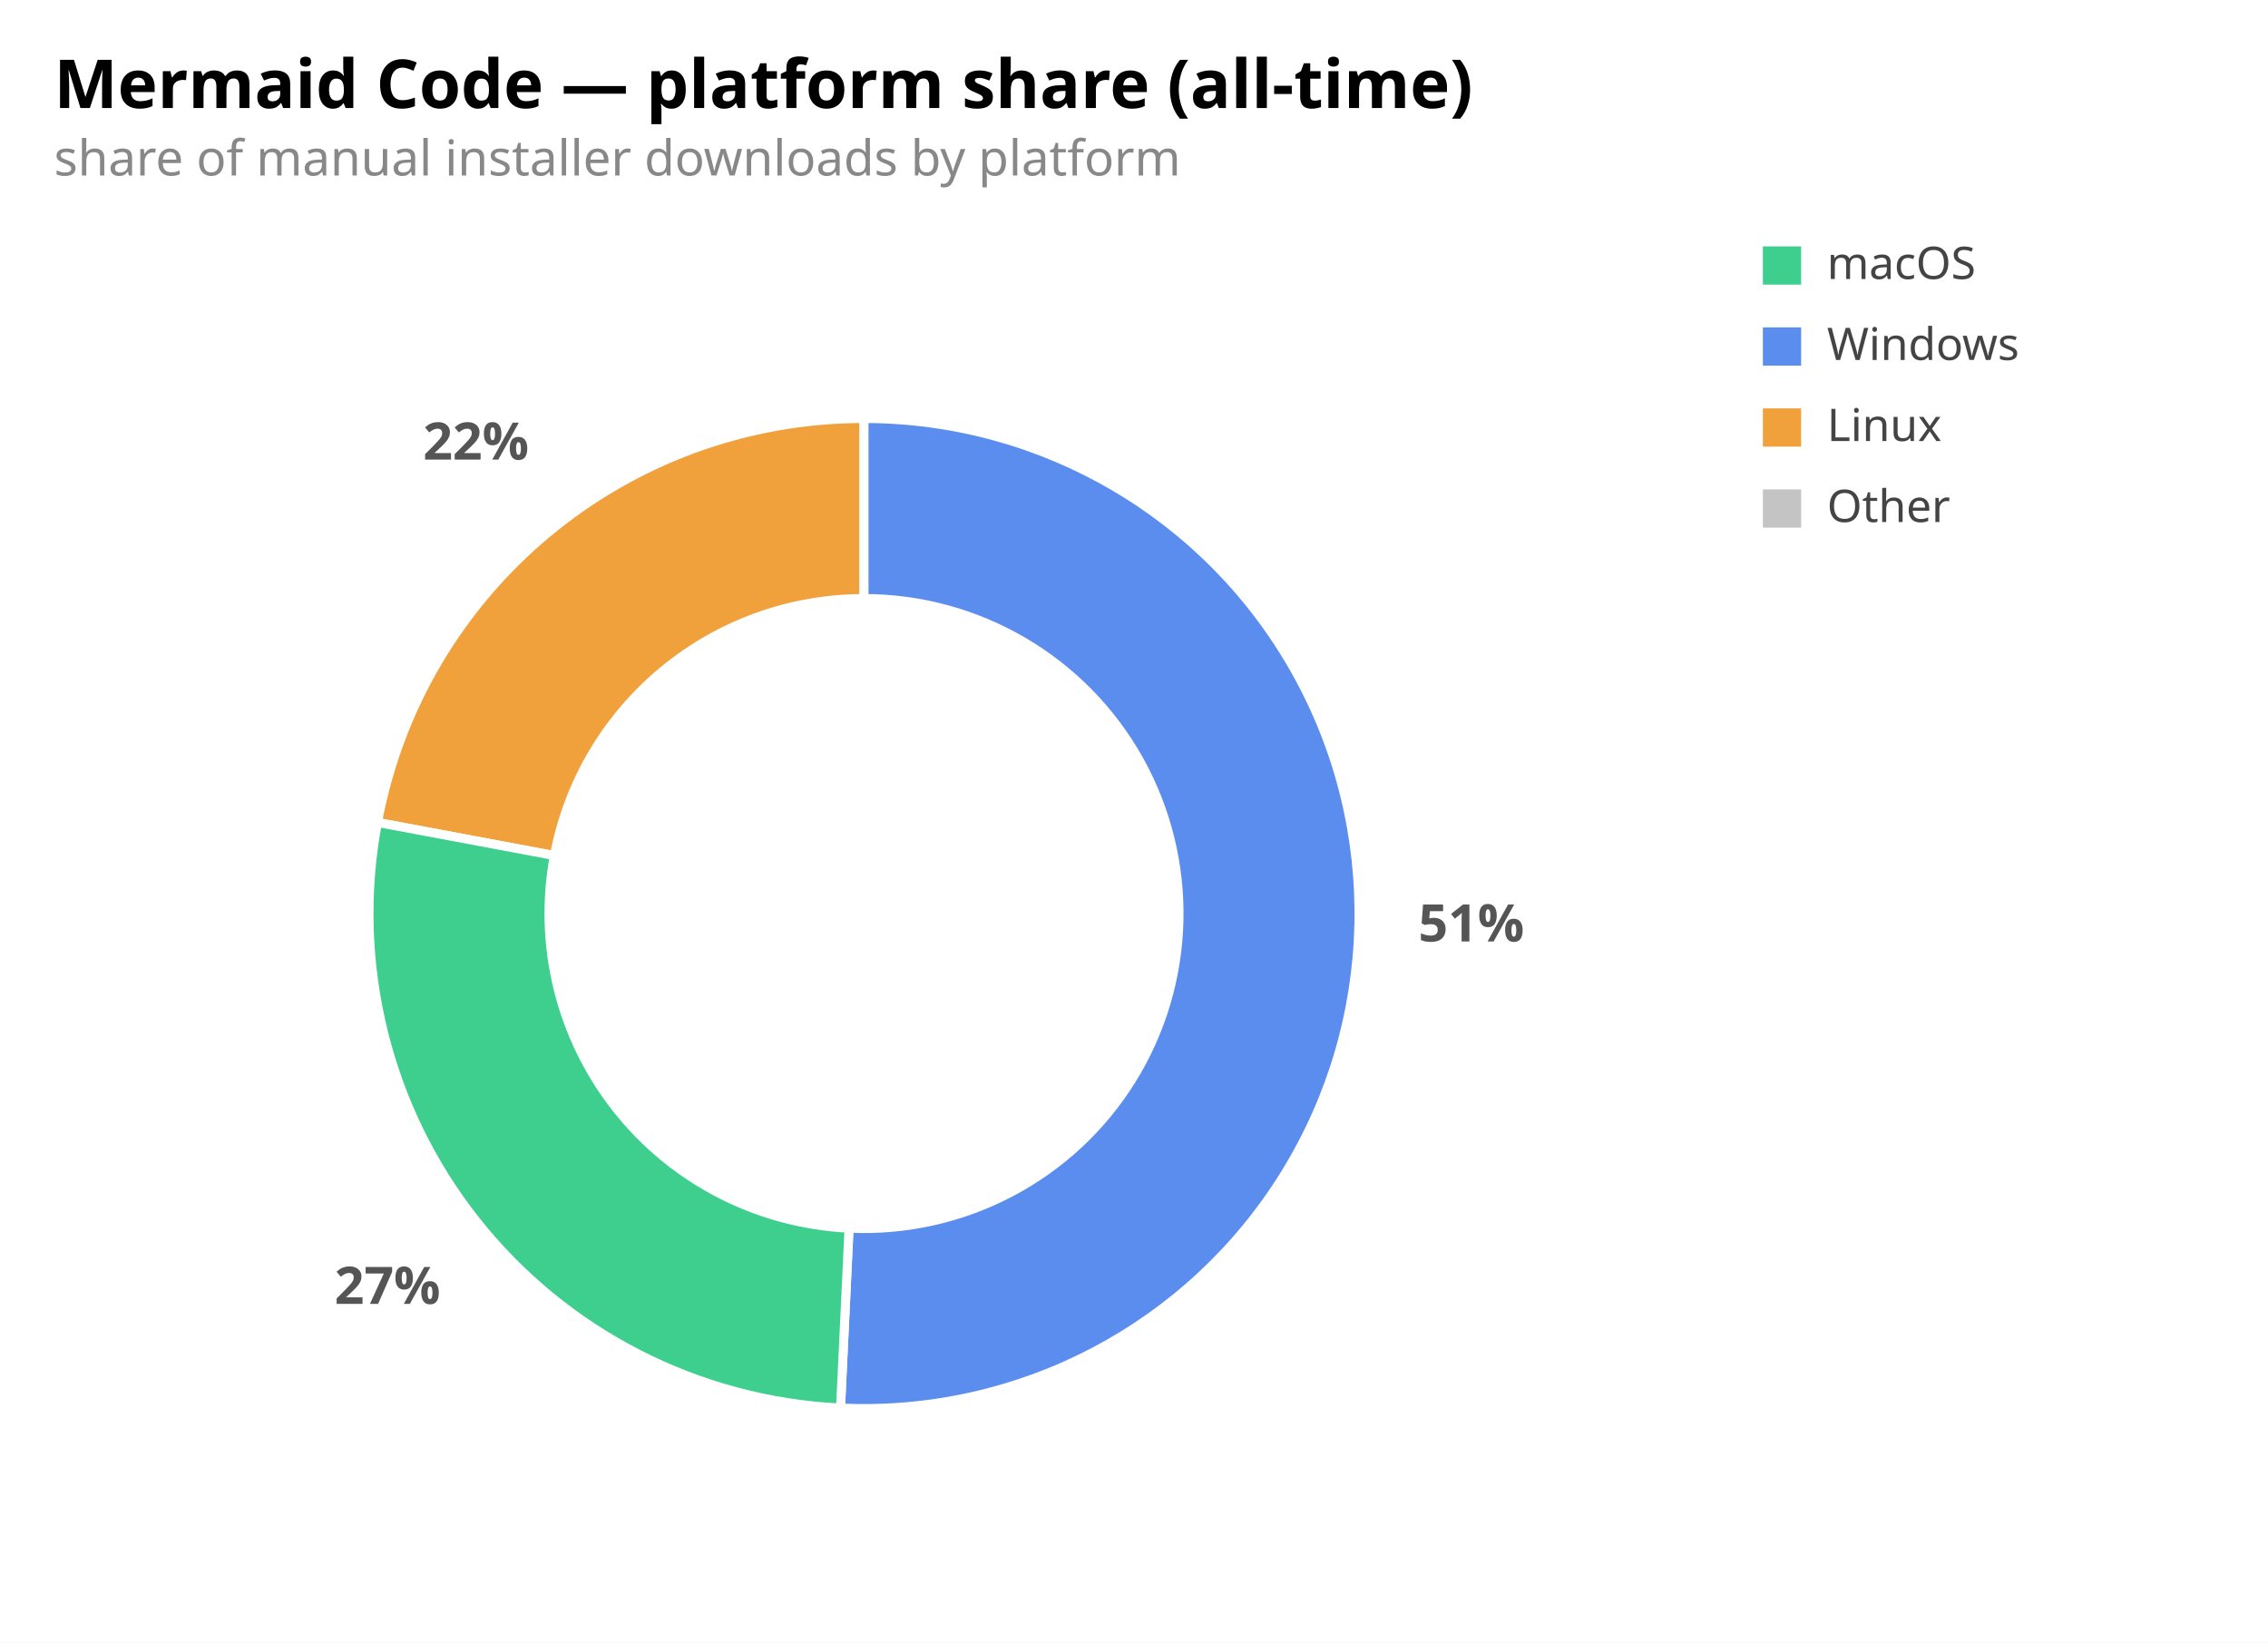
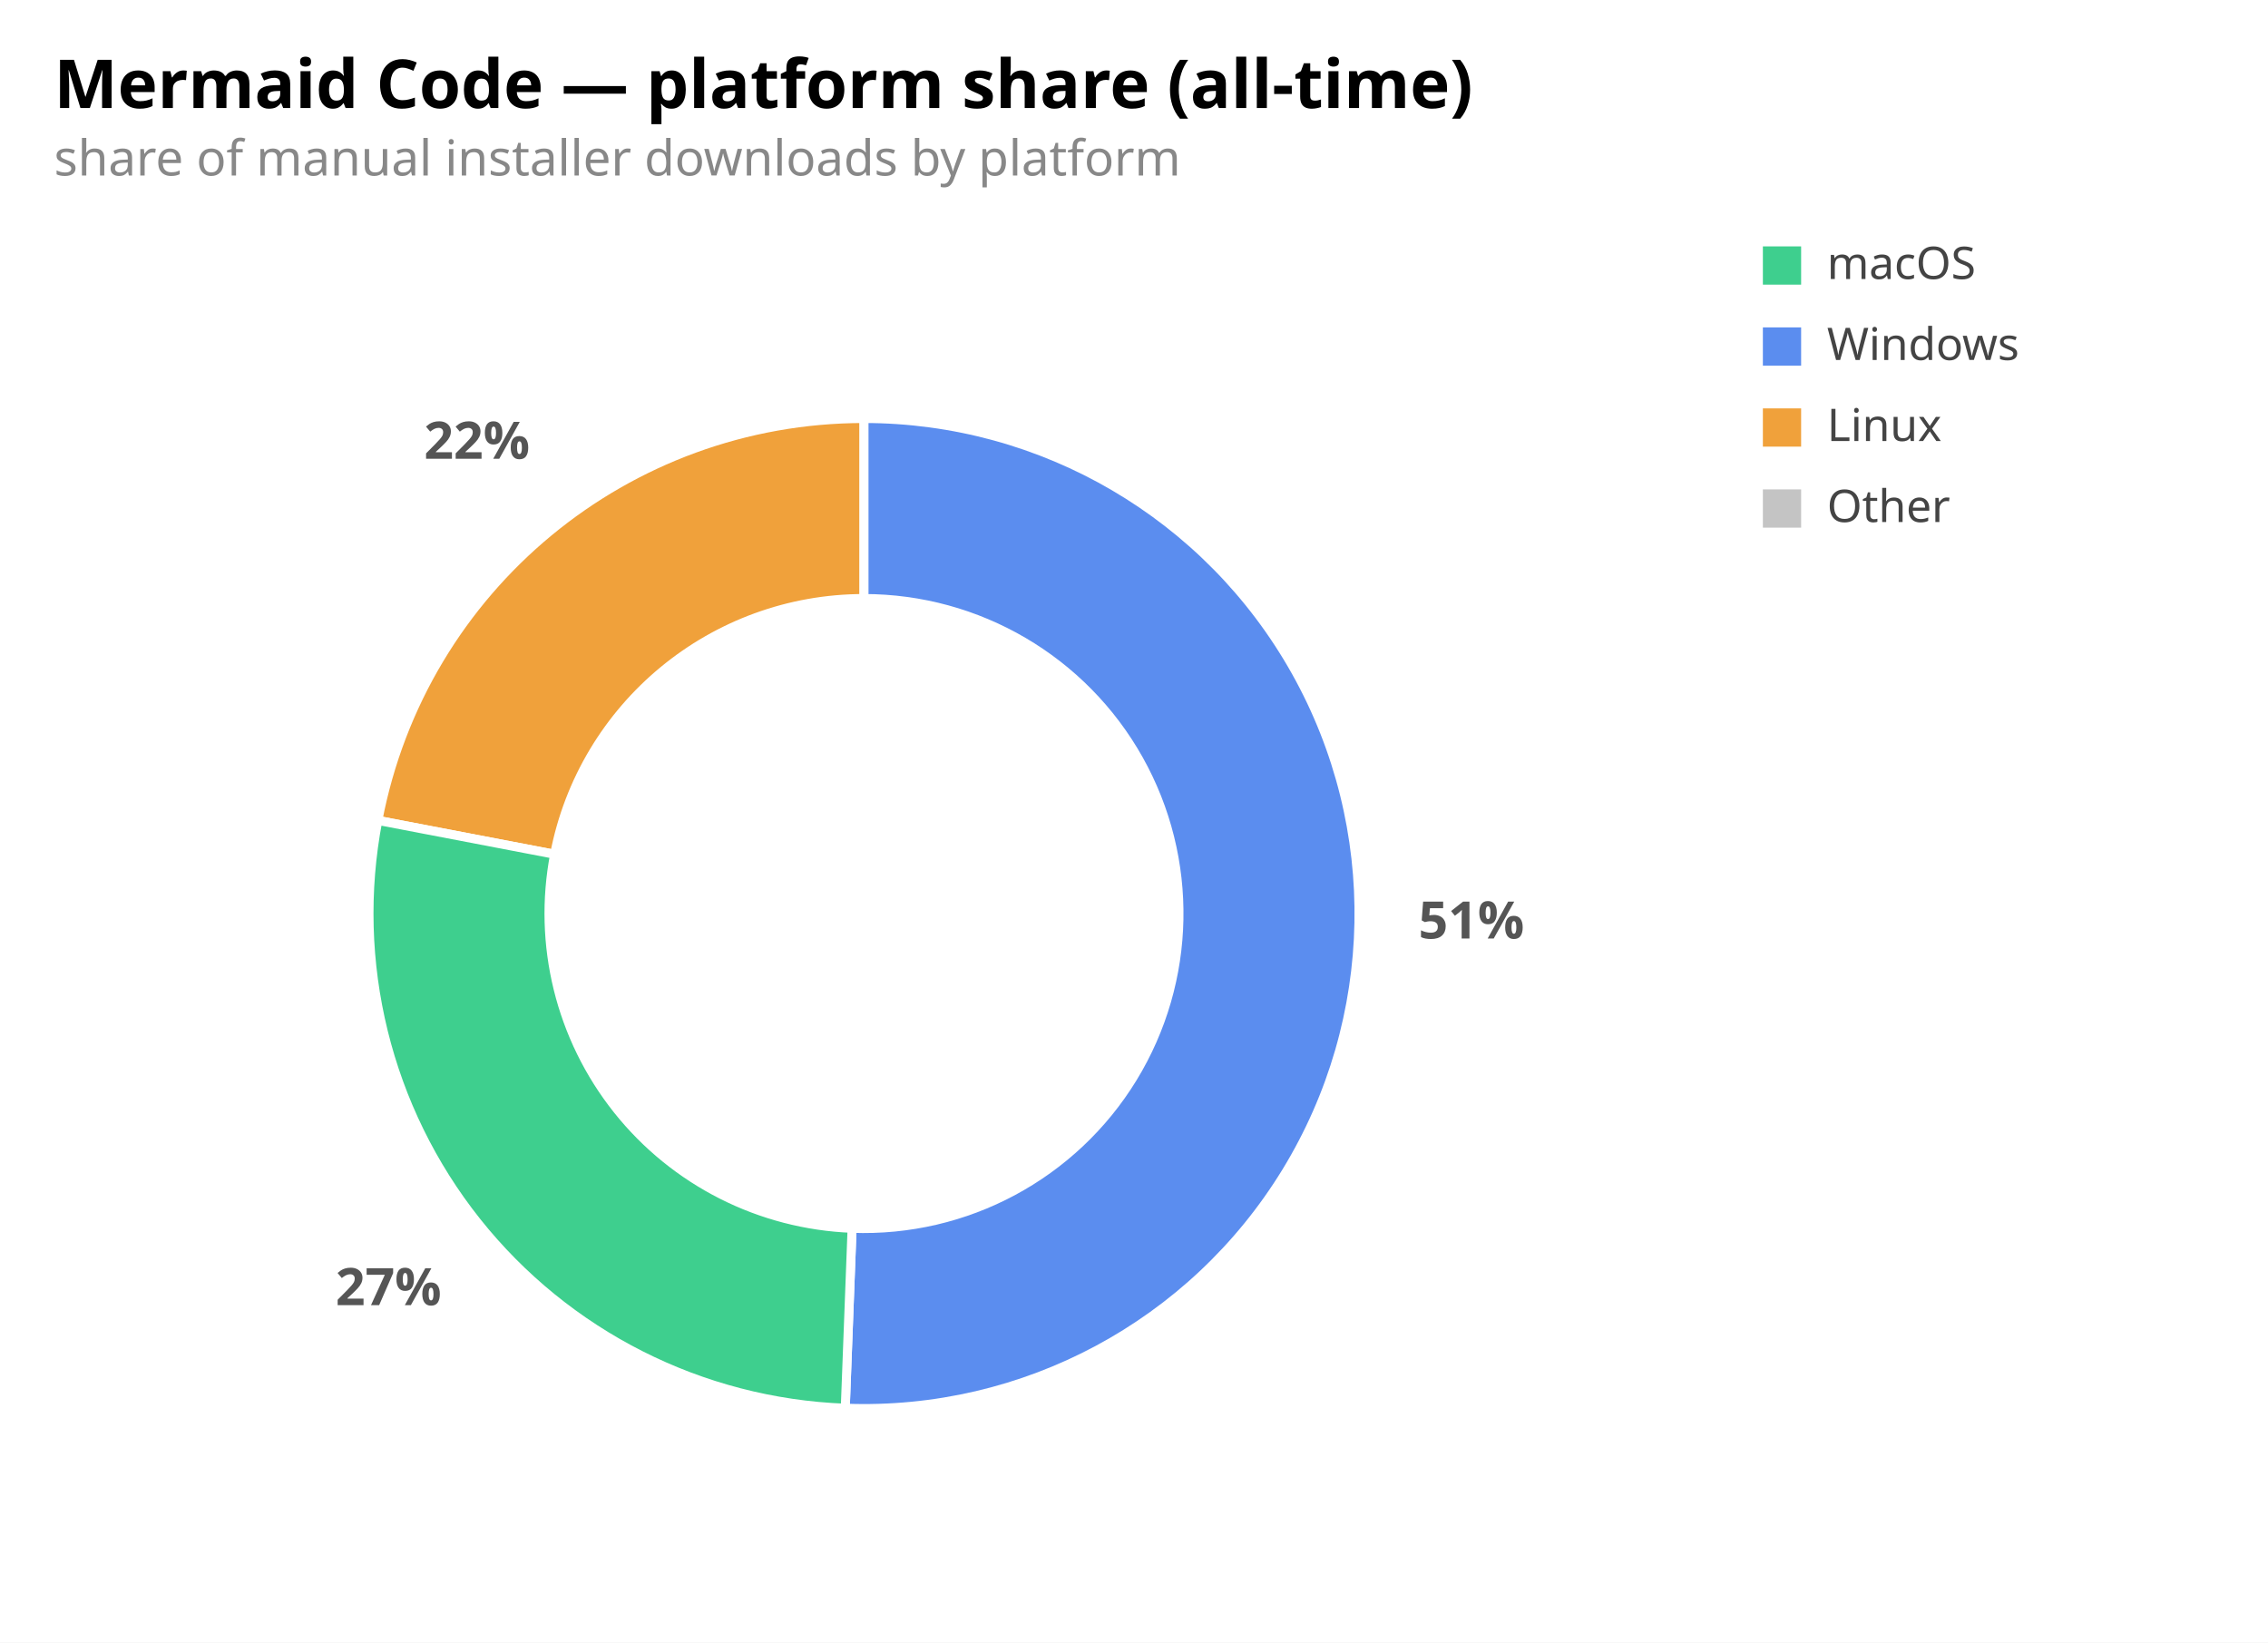
<svg xmlns="http://www.w3.org/2000/svg" version="1.1" class="marks" width="504" height="365" viewBox="0 0 504 365">
  <rect width="504" height="365" fill="white" />
  <g fill="none" stroke-miterlimit="4" transform="translate(12,53)">
    <g class="mark-group role-frame root" role="graphics-object" aria-roledescription="group mark container">
      <g transform="translate(0,0)">
        <path class="background" aria-hidden="true" d="M0,0h360v300h-360Z" />
        <g>
          <g class="mark-arc role-mark layer_0_marks" role="graphics-object" aria-roledescription="arc mark container">
-             <path aria-label="downloads: 73; platform: Linux" role="graphics-symbol" aria-roledescription="arc mark" transform="translate(180,150)" d="M0,-110A110,110,0,0,0,-108.121,-20.243L-68.805,-12.882A70,70,0,0,1,0,-70Z" fill="#f0a13b" stroke="white" stroke-width="2" />
-             <path aria-label="downloads: 168; platform: Windows" role="graphics-symbol" aria-roledescription="arc mark" transform="translate(180,150)" d="M-5.218,109.876A110,110,0,1,0,0,-110L0,-70A70,70,0,1,1,-3.321,69.921Z" fill="#5b8def" stroke="white" stroke-width="2" />
-             <path aria-label="downloads: 90; platform: macOS" role="graphics-symbol" aria-roledescription="arc mark" transform="translate(180,150)" d="M-108.121,-20.243A110,110,0,0,0,-5.218,109.876L-3.321,69.921A70,70,0,0,1,-68.805,-12.882Z" fill="#3ecf8e" stroke="white" stroke-width="2" />
+             <path aria-label="downloads: 73; platform: Linux" role="graphics-symbol" aria-roledescription="arc mark" transform="translate(180,150)" d="M0,-110A110,110,0,0,0,-108.036,-20.694L-68.75,-13.169A70,70,0,0,1,0,-70Z" fill="#f0a13b" stroke="white" stroke-width="2" />
+             <path aria-label="downloads: 168; platform: Windows" role="graphics-symbol" aria-roledescription="arc mark" transform="translate(180,150)" d="M-4.163,109.921A110,110,0,1,0,0,-110L0,-70A70,70,0,1,1,-2.649,69.95Z" fill="#5b8def" stroke="white" stroke-width="2" />
+             <path aria-label="downloads: 91; platform: macOS" role="graphics-symbol" aria-roledescription="arc mark" transform="translate(180,150)" d="M-108.036,-20.694A110,110,0,0,0,-4.163,109.921L-2.649,69.95A70,70,0,0,1,-68.75,-13.169Z" fill="#3ecf8e" stroke="white" stroke-width="2" />
          </g>
          <g class="mark-text role-mark layer_1_marks" role="graphics-object" aria-roledescription="text mark container">
-             <text aria-label="downloads: 73; platform: Linux; frac: 22%" role="graphics-symbol" aria-roledescription="text mark" text-anchor="middle" transform="translate(93.77018,49.12788)" font-family="sans-serif" font-size="11.5px" font-weight="600" fill="#555" opacity="1">22%</text>
-             <text aria-label="downloads: 168; platform: Windows; frac: 51%" role="graphics-symbol" aria-roledescription="text mark" text-anchor="middle" transform="translate(314.962,156.203)" font-family="sans-serif" font-size="11.5px" font-weight="600" fill="#555" opacity="1">51%</text>
-             <text aria-label="downloads: 90; platform: macOS; frac: 27%" role="graphics-symbol" aria-roledescription="text mark" text-anchor="middle" transform="translate(74.11124,236.7411)" font-family="sans-serif" font-size="11.5px" font-weight="600" fill="#555" opacity="1">27%</text>
+             <text aria-label="downloads: 73; platform: Linux; frac: 22%" role="graphics-symbol" aria-roledescription="text mark" text-anchor="middle" transform="translate(93.98714,48.94815)" font-family="sans-serif" font-size="11.5px" font-weight="600" fill="#555" opacity="1">22%</text>
+             <text aria-label="downloads: 168; platform: Windows; frac: 51%" role="graphics-symbol" aria-roledescription="text mark" text-anchor="middle" transform="translate(314.9758,155.5548)" font-family="sans-serif" font-size="11.5px" font-weight="600" fill="#555" opacity="1">51%</text>
+             <text aria-label="downloads: 91; platform: macOS; frac: 27%" role="graphics-symbol" aria-roledescription="text mark" text-anchor="middle" transform="translate(74.33906,237.0284)" font-family="sans-serif" font-size="11.5px" font-weight="600" fill="#555" opacity="1">27%</text>
          </g>
          <g class="mark-group role-legend" role="graphics-symbol" aria-roledescription="legend" aria-label="Symbol legend for fill color with 4 values: macOS, Windows, Linux, Other">
            <g transform="translate(378,0)">
              <path class="background" aria-hidden="true" d="M0,0h72v68h-72Z" pointer-events="none" />
              <g>
                <g class="mark-group role-legend-entry">
                  <g transform="translate(0,0)">
                    <path class="background" aria-hidden="true" d="M0,0h0v0h0Z" pointer-events="none" />
                    <g>
                      <g class="mark-group role-scope" role="graphics-object" aria-roledescription="group mark container">
                        <g transform="translate(0,0)">
                          <path class="background" aria-hidden="true" d="M0,0h72v14h-72Z" pointer-events="none" opacity="1" />
                          <g>
                            <g class="mark-symbol role-legend-symbol" pointer-events="none">
                              <path transform="translate(6,6)" d="M-5,-5h10v10h-10Z" fill="#3ecf8e" stroke="white" stroke-width="1.5" opacity="1" />
                            </g>
                            <g class="mark-text role-legend-label" pointer-events="none">
                              <text text-anchor="start" transform="translate(16,9)" font-family="sans-serif" font-size="10px" fill="#444" opacity="1">macOS</text>
                            </g>
                          </g>
                          <path class="foreground" aria-hidden="true" d="" pointer-events="none" display="none" />
                        </g>
                        <g transform="translate(0,18)">
                          <path class="background" aria-hidden="true" d="M0,0h72v14h-72Z" pointer-events="none" opacity="1" />
                          <g>
                            <g class="mark-symbol role-legend-symbol" pointer-events="none">
                              <path transform="translate(6,6)" d="M-5,-5h10v10h-10Z" fill="#5b8def" stroke="white" stroke-width="1.5" opacity="1" />
                            </g>
                            <g class="mark-text role-legend-label" pointer-events="none">
                              <text text-anchor="start" transform="translate(16,9)" font-family="sans-serif" font-size="10px" fill="#444" opacity="1">Windows</text>
                            </g>
                          </g>
                          <path class="foreground" aria-hidden="true" d="" pointer-events="none" display="none" />
                        </g>
                        <g transform="translate(0,36)">
                          <path class="background" aria-hidden="true" d="M0,0h72v14h-72Z" pointer-events="none" opacity="1" />
                          <g>
                            <g class="mark-symbol role-legend-symbol" pointer-events="none">
                              <path transform="translate(6,6)" d="M-5,-5h10v10h-10Z" fill="#f0a13b" stroke="white" stroke-width="1.5" opacity="1" />
                            </g>
                            <g class="mark-text role-legend-label" pointer-events="none">
                              <text text-anchor="start" transform="translate(16,9)" font-family="sans-serif" font-size="10px" fill="#444" opacity="1">Linux</text>
                            </g>
                          </g>
                          <path class="foreground" aria-hidden="true" d="" pointer-events="none" display="none" />
                        </g>
                        <g transform="translate(0,54)">
                          <path class="background" aria-hidden="true" d="M0,0h72v14h-72Z" pointer-events="none" opacity="1" />
                          <g>
                            <g class="mark-symbol role-legend-symbol" pointer-events="none">
                              <path transform="translate(6,6)" d="M-5,-5h10v10h-10Z" fill="#c4c4c4" stroke="white" stroke-width="1.5" opacity="1" />
                            </g>
                            <g class="mark-text role-legend-label" pointer-events="none">
                              <text text-anchor="start" transform="translate(16,9)" font-family="sans-serif" font-size="10px" fill="#444" opacity="1">Other</text>
                            </g>
                          </g>
                          <path class="foreground" aria-hidden="true" d="" pointer-events="none" display="none" />
                        </g>
                      </g>
                    </g>
                    <path class="foreground" aria-hidden="true" d="" pointer-events="none" display="none" />
                  </g>
                </g>
              </g>
              <path class="foreground" aria-hidden="true" d="" pointer-events="none" display="none" />
            </g>
          </g>
          <g class="mark-group role-title">
            <g transform="translate(0,-41)">
              <path class="background" aria-hidden="true" d="M0,0h0v0h0Z" pointer-events="none" />
              <g>
                <g class="mark-text role-title-text" role="graphics-symbol" aria-roledescription="title" aria-label="Title text 'Mermaid Code — platform share (all-time)'" pointer-events="none">
                  <text text-anchor="start" transform="translate(0,12)" font-family="sans-serif" font-size="15px" font-weight="600" fill="#000" opacity="1">Mermaid Code — platform share (all-time)</text>
                </g>
                <g class="mark-text role-title-subtitle" role="graphics-symbol" aria-roledescription="subtitle" aria-label="Subtitle text 'share of manual installer downloads by platform'" pointer-events="none">
                  <text text-anchor="start" transform="translate(0,27)" font-family="sans-serif" font-size="11px" fill="#888" opacity="1">share of manual installer downloads by platform</text>
                </g>
              </g>
              <path class="foreground" aria-hidden="true" d="" pointer-events="none" display="none" />
            </g>
          </g>
        </g>
        <path class="foreground" aria-hidden="true" d="" display="none" />
      </g>
    </g>
  </g>
</svg>
